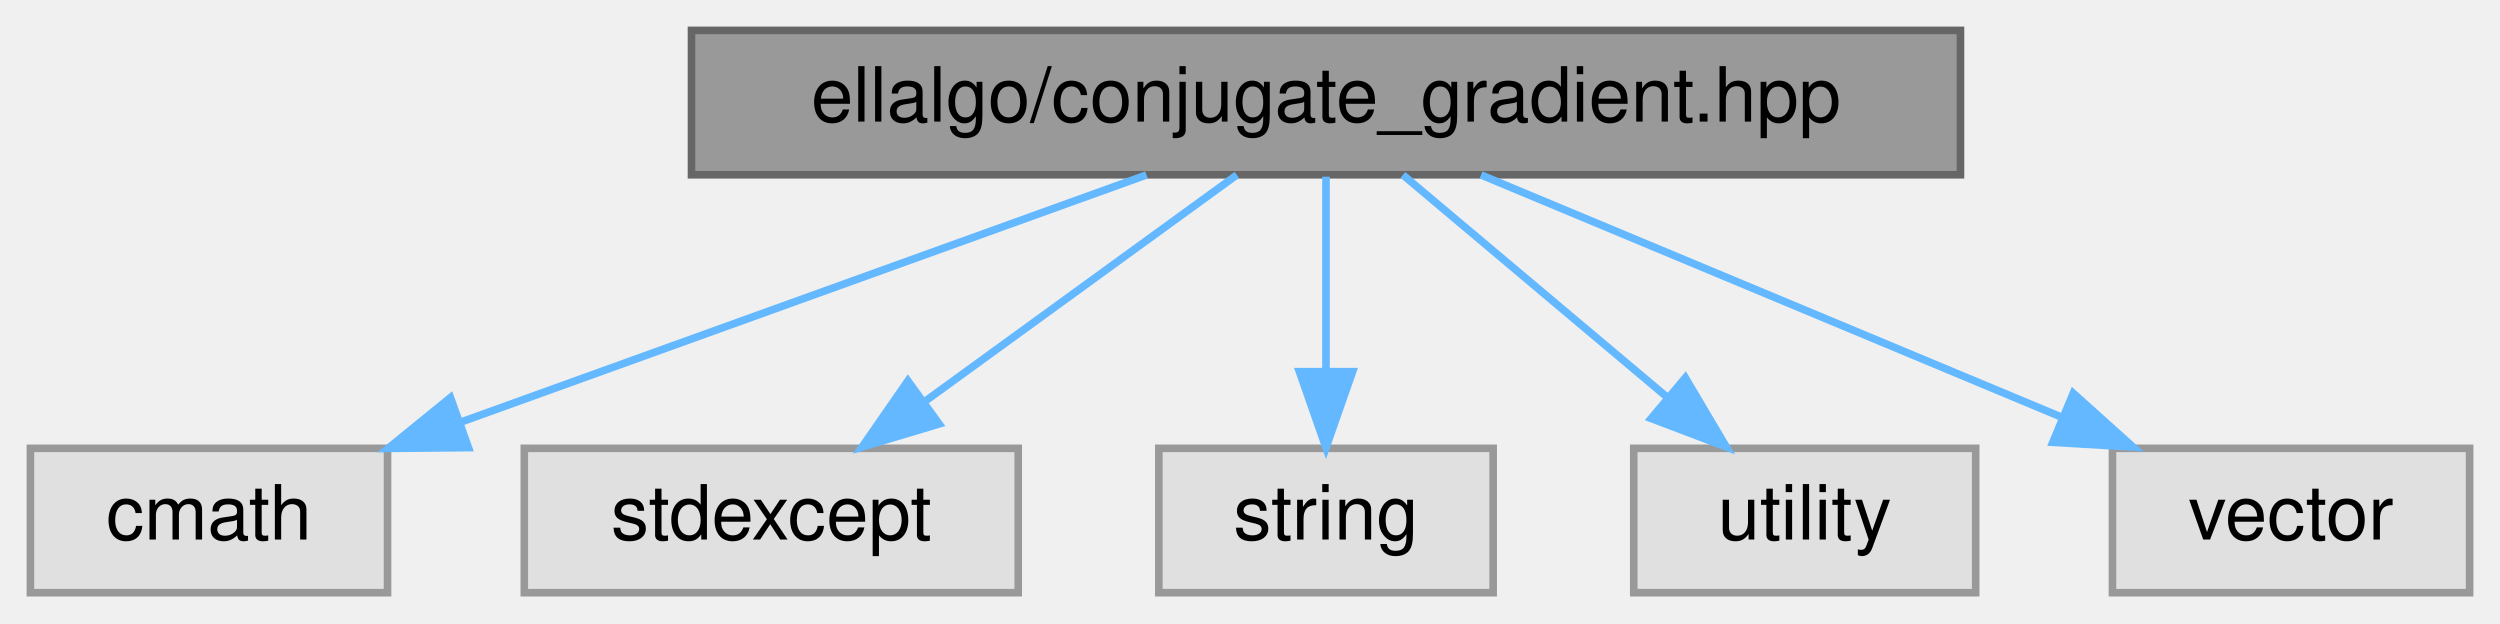
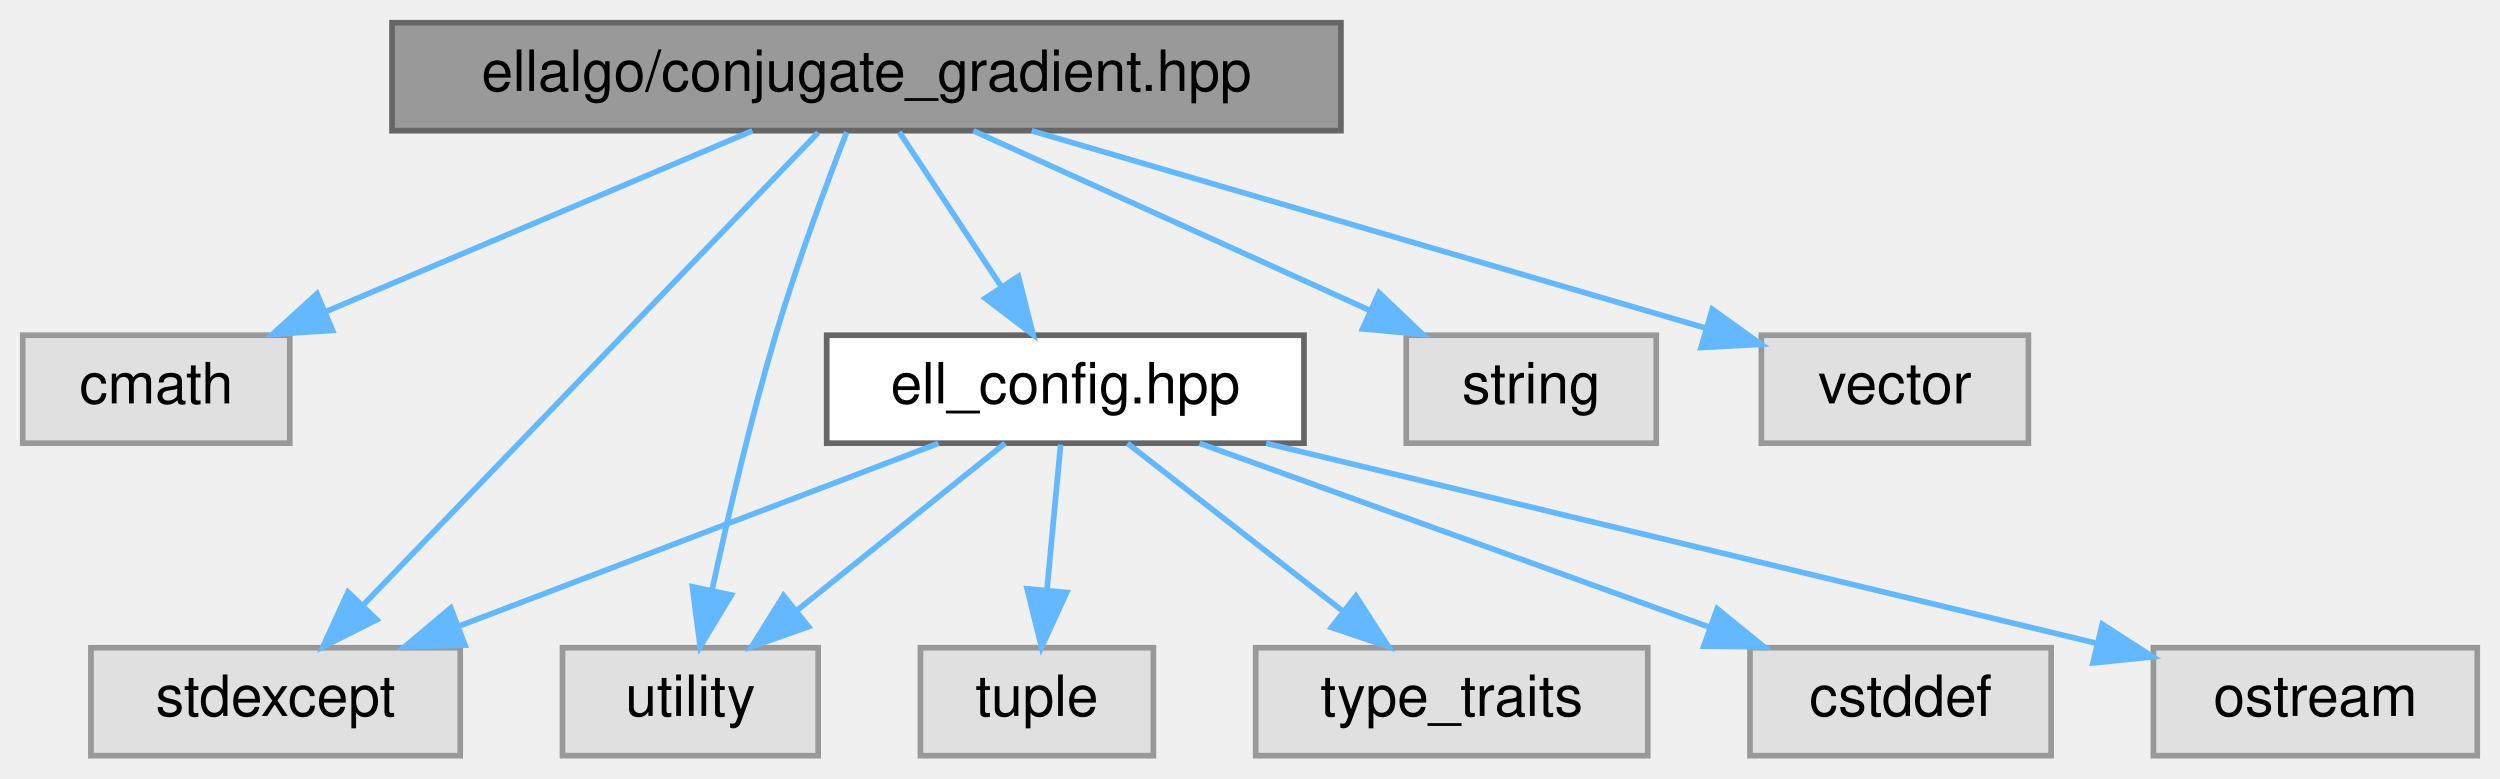
- <svg xmlns="http://www.w3.org/2000/svg" xmlns:xlink="http://www.w3.org/1999/xlink" width="329pt" height="82pt" viewBox="0.00 0.00 329.00 82.00">
-   <g id="graph0" class="graph" transform="scale(1 1) rotate(0) translate(4 78)">
+ <svg xmlns="http://www.w3.org/2000/svg" xmlns:xlink="http://www.w3.org/1999/xlink" width="440pt" height="137pt" viewBox="0.00 0.00 440.00 137.00">
+   <g id="graph0" class="graph" transform="scale(1 1) rotate(0) translate(4 133)">
    <g id="Node000001" class="node">
      <g id="a_Node000001">
        <a xlink:title="Conjugate gradient method for solving linear systems.">
-           <polygon fill="#999999" stroke="#666666" points="254,-74 87,-74 87,-55 254,-55 254,-74" />
-           <text text-anchor="middle" x="170.5" y="-62" font-family="Helvetica,sans-Serif" font-size="10.00">ellalgo/conjugate_gradient.hpp</text>
+           <polygon fill="#999999" stroke="#666666" points="232,-129 65,-129 65,-110 232,-110 232,-129" />
+           <text text-anchor="middle" x="148.5" y="-117" font-family="Helvetica,sans-Serif" font-size="10.00">ellalgo/conjugate_gradient.hpp</text>
        </a>
      </g>
    </g>
    <g id="Node000002" class="node">
      <g id="a_Node000002">
        <a xlink:title=" ">
-           <polygon fill="#e0e0e0" stroke="#999999" points="47,-19 0,-19 0,0 47,0 47,-19" />
-           <text text-anchor="middle" x="23.5" y="-7" font-family="Helvetica,sans-Serif" font-size="10.00">cmath</text>
+           <polygon fill="#e0e0e0" stroke="#999999" points="47,-74 0,-74 0,-55 47,-55 47,-74" />
+           <text text-anchor="middle" x="23.5" y="-62" font-family="Helvetica,sans-Serif" font-size="10.00">cmath</text>
        </a>
      </g>
    </g>
    <g id="edge1_Node000001_Node000002" class="edge">
      <g id="a_edge1_Node000001_Node000002">
        <a xlink:title=" ">
-           <path fill="none" stroke="#63b8ff" d="M146.88,-54.98C122.45,-46.18 84.1,-32.35 56.64,-22.45" />
-           <polygon fill="#63b8ff" stroke="#63b8ff" points="57.65,-19.09 47.06,-18.99 55.28,-25.68 57.65,-19.09" />
+           <path fill="none" stroke="#63b8ff" d="M128.42,-109.98C108.13,-101.38 76.54,-87.99 53.33,-78.15" />
+           <polygon fill="#63b8ff" stroke="#63b8ff" points="54.52,-74.85 43.95,-74.17 51.79,-81.3 54.52,-74.85" />
        </a>
      </g>
    </g>
    <g id="Node000003" class="node">
      <g id="a_Node000003">
        <a xlink:title=" ">
-           <polygon fill="#e0e0e0" stroke="#999999" points="130,-19 65,-19 65,0 130,0 130,-19" />
-           <text text-anchor="middle" x="97.5" y="-7" font-family="Helvetica,sans-Serif" font-size="10.00">stdexcept</text>
+           <polygon fill="#e0e0e0" stroke="#999999" points="77,-19 12,-19 12,0 77,0 77,-19" />
+           <text text-anchor="middle" x="44.5" y="-7" font-family="Helvetica,sans-Serif" font-size="10.00">stdexcept</text>
        </a>
      </g>
    </g>
    <g id="edge2_Node000001_Node000003" class="edge">
      <g id="a_edge2_Node000001_Node000003">
        <a xlink:title=" ">
-           <path fill="none" stroke="#63b8ff" d="M158.77,-54.98C147.77,-47 131.08,-34.88 117.9,-25.31" />
-           <polygon fill="#63b8ff" stroke="#63b8ff" points="119.59,-22.21 109.44,-19.17 115.48,-27.88 119.59,-22.21" />
+           <path fill="none" stroke="#63b8ff" d="M139.99,-109.66C122.46,-91.46 82.1,-49.55 59.88,-26.47" />
+           <polygon fill="#63b8ff" stroke="#63b8ff" points="62.3,-23.93 52.84,-19.16 57.25,-28.79 62.3,-23.93" />
        </a>
      </g>
    </g>
    <g id="Node000004" class="node">
      <g id="a_Node000004">
        <a xlink:title=" ">
-           <polygon fill="#e0e0e0" stroke="#999999" points="192.5,-19 148.5,-19 148.5,0 192.5,0 192.5,-19" />
-           <text text-anchor="middle" x="170.5" y="-7" font-family="Helvetica,sans-Serif" font-size="10.00">string</text>
+           <polygon fill="#e0e0e0" stroke="#999999" points="287.5,-74 243.5,-74 243.5,-55 287.5,-55 287.5,-74" />
+           <text text-anchor="middle" x="265.5" y="-62" font-family="Helvetica,sans-Serif" font-size="10.00">string</text>
        </a>
      </g>
    </g>
    <g id="edge3_Node000001_Node000004" class="edge">
      <g id="a_edge3_Node000001_Node000004">
        <a xlink:title=" ">
-           <path fill="none" stroke="#63b8ff" d="M170.5,-54.75C170.5,-47.8 170.5,-37.85 170.5,-29.13" />
-           <polygon fill="#63b8ff" stroke="#63b8ff" points="174,-29.09 170.5,-19.09 167,-29.09 174,-29.09" />
+           <path fill="none" stroke="#63b8ff" d="M167.3,-109.98C186.12,-101.46 215.32,-88.23 237,-78.41" />
+           <polygon fill="#63b8ff" stroke="#63b8ff" points="238.7,-81.48 246.36,-74.17 235.81,-75.11 238.7,-81.48" />
        </a>
      </g>
    </g>
    <g id="Node000005" class="node">
      <g id="a_Node000005">
        <a xlink:title=" ">
-           <polygon fill="#e0e0e0" stroke="#999999" points="256,-19 211,-19 211,0 256,0 256,-19" />
-           <text text-anchor="middle" x="233.5" y="-7" font-family="Helvetica,sans-Serif" font-size="10.00">utility</text>
+           <polygon fill="#e0e0e0" stroke="#999999" points="140,-19 95,-19 95,0 140,0 140,-19" />
+           <text text-anchor="middle" x="117.5" y="-7" font-family="Helvetica,sans-Serif" font-size="10.00">utility</text>
        </a>
      </g>
    </g>
    <g id="edge4_Node000001_Node000005" class="edge">
      <g id="a_edge4_Node000001_Node000005">
        <a xlink:title=" ">
-           <path fill="none" stroke="#63b8ff" d="M180.62,-54.98C189.94,-47.15 203.97,-35.34 215.24,-25.86" />
-           <polygon fill="#63b8ff" stroke="#63b8ff" points="217.79,-28.29 223.19,-19.17 213.29,-22.93 217.79,-28.29" />
+           <path fill="none" stroke="#63b8ff" d="M145.01,-109.73C141.55,-100.83 136.24,-86.59 132.5,-74 128.06,-59.05 124.06,-41.81 121.31,-29.08" />
+           <polygon fill="#63b8ff" stroke="#63b8ff" points="124.72,-28.27 119.23,-19.21 117.87,-29.72 124.72,-28.27" />
        </a>
      </g>
    </g>
    <g id="Node000006" class="node">
      <g id="a_Node000006">
        <a xlink:title=" ">
-           <polygon fill="#e0e0e0" stroke="#999999" points="321,-19 274,-19 274,0 321,0 321,-19" />
-           <text text-anchor="middle" x="297.5" y="-7" font-family="Helvetica,sans-Serif" font-size="10.00">vector</text>
+           <polygon fill="#e0e0e0" stroke="#999999" points="353,-74 306,-74 306,-55 353,-55 353,-74" />
+           <text text-anchor="middle" x="329.5" y="-62" font-family="Helvetica,sans-Serif" font-size="10.00">vector</text>
        </a>
      </g>
    </g>
    <g id="edge5_Node000001_Node000006" class="edge">
      <g id="a_edge5_Node000001_Node000006">
        <a xlink:title=" ">
-           <path fill="none" stroke="#63b8ff" d="M190.9,-54.98C211.52,-46.38 243.61,-32.99 267.19,-23.15" />
-           <polygon fill="#63b8ff" stroke="#63b8ff" points="268.84,-26.25 276.72,-19.17 266.15,-19.79 268.84,-26.25" />
+           <path fill="none" stroke="#63b8ff" d="M177.58,-109.98C209.91,-100.52 262.04,-85.25 296.04,-75.3" />
+           <polygon fill="#63b8ff" stroke="#63b8ff" points="297.36,-78.56 305.97,-72.39 295.39,-71.84 297.36,-78.56" />
+         </a>
+       </g>
+     </g>
+     <g id="Node000007" class="node">
+       <g id="a_Node000007">
+         <a xlink:href="ell__config_8hpp.html" target="_top" xlink:title="Configuration types and constants for the ellipsoid algorithm.">
+           <polygon fill="white" stroke="#666666" points="225.5,-74 141.5,-74 141.5,-55 225.5,-55 225.5,-74" />
+           <text text-anchor="middle" x="183.5" y="-62" font-family="Helvetica,sans-Serif" font-size="10.00">ell_config.hpp</text>
+         </a>
+       </g>
+     </g>
+     <g id="edge6_Node000001_Node000007" class="edge">
+       <g id="a_edge6_Node000001_Node000007">
+         <a xlink:title=" ">
+           <path fill="none" stroke="#63b8ff" d="M154.28,-109.75C159.12,-102.42 166.18,-91.73 172.14,-82.7" />
+           <polygon fill="#63b8ff" stroke="#63b8ff" points="175.24,-84.36 177.83,-74.09 169.4,-80.5 175.24,-84.36" />
+         </a>
+       </g>
+     </g>
+     <g id="edge9_Node000007_Node000003" class="edge">
+       <g id="a_edge9_Node000007_Node000003">
+         <a xlink:title=" ">
+           <path fill="none" stroke="#63b8ff" d="M161.17,-54.98C138.3,-46.27 102.54,-32.63 76.64,-22.75" />
+           <polygon fill="#63b8ff" stroke="#63b8ff" points="77.83,-19.46 67.24,-19.17 75.34,-26 77.83,-19.46" />
+         </a>
+       </g>
+     </g>
+     <g id="edge12_Node000007_Node000005" class="edge">
+       <g id="a_edge12_Node000007_Node000005">
+         <a xlink:title=" ">
+           <path fill="none" stroke="#63b8ff" d="M172.9,-54.98C163.04,-47.07 148.15,-35.11 136.28,-25.58" />
+           <polygon fill="#63b8ff" stroke="#63b8ff" points="138.29,-22.7 128.3,-19.17 133.9,-28.16 138.29,-22.7" />
+         </a>
+       </g>
+     </g>
+     <g id="Node000008" class="node">
+       <g id="a_Node000008">
+         <a xlink:title=" ">
+           <polygon fill="#e0e0e0" stroke="#999999" points="357,-19 304,-19 304,0 357,0 357,-19" />
+           <text text-anchor="middle" x="330.5" y="-7" font-family="Helvetica,sans-Serif" font-size="10.00">cstddef</text>
+         </a>
+       </g>
+     </g>
+     <g id="edge7_Node000007_Node000008" class="edge">
+       <g id="a_edge7_Node000007_Node000008">
+         <a xlink:title=" ">
+           <path fill="none" stroke="#63b8ff" d="M207.12,-54.98C231.4,-46.23 269.45,-32.51 296.87,-22.62" />
+           <polygon fill="#63b8ff" stroke="#63b8ff" points="298.23,-25.85 306.45,-19.17 295.86,-19.27 298.23,-25.85" />
+         </a>
+       </g>
+     </g>
+     <g id="Node000009" class="node">
+       <g id="a_Node000009">
+         <a xlink:title=" ">
+           <polygon fill="#e0e0e0" stroke="#999999" points="432,-19 375,-19 375,0 432,0 432,-19" />
+           <text text-anchor="middle" x="403.5" y="-7" font-family="Helvetica,sans-Serif" font-size="10.00">ostream</text>
+         </a>
+       </g>
+     </g>
+     <g id="edge8_Node000007_Node000009" class="edge">
+       <g id="a_edge8_Node000007_Node000009">
+         <a xlink:title=" ">
+           <path fill="none" stroke="#63b8ff" d="M218.85,-54.98C258.82,-45.35 323.7,-29.72 364.95,-19.79" />
+           <polygon fill="#63b8ff" stroke="#63b8ff" points="366,-23.13 374.9,-17.39 364.36,-16.33 366,-23.13" />
+         </a>
+       </g>
+     </g>
+     <g id="Node000010" class="node">
+       <g id="a_Node000010">
+         <a xlink:title=" ">
+           <polygon fill="#e0e0e0" stroke="#999999" points="199,-19 158,-19 158,0 199,0 199,-19" />
+           <text text-anchor="middle" x="178.5" y="-7" font-family="Helvetica,sans-Serif" font-size="10.00">tuple</text>
+         </a>
+       </g>
+     </g>
+     <g id="edge10_Node000007_Node000010" class="edge">
+       <g id="a_edge10_Node000007_Node000010">
+         <a xlink:title=" ">
+           <path fill="none" stroke="#63b8ff" d="M182.67,-54.75C182.02,-47.8 181.08,-37.85 180.26,-29.13" />
+           <polygon fill="#63b8ff" stroke="#63b8ff" points="183.73,-28.72 179.31,-19.09 176.77,-29.37 183.73,-28.72" />
+         </a>
+       </g>
+     </g>
+     <g id="Node000011" class="node">
+       <g id="a_Node000011">
+         <a xlink:title=" ">
+           <polygon fill="#e0e0e0" stroke="#999999" points="286,-19 217,-19 217,0 286,0 286,-19" />
+           <text text-anchor="middle" x="251.5" y="-7" font-family="Helvetica,sans-Serif" font-size="10.00">type_traits</text>
+         </a>
+       </g>
+     </g>
+     <g id="edge11_Node000007_Node000011" class="edge">
+       <g id="a_edge11_Node000007_Node000011">
+         <a xlink:title=" ">
+           <path fill="none" stroke="#63b8ff" d="M194.43,-54.98C204.58,-47.07 219.92,-35.11 232.15,-25.58" />
+           <polygon fill="#63b8ff" stroke="#63b8ff" points="234.64,-28.08 240.38,-19.17 230.34,-22.56 234.64,-28.08" />
        </a>
      </g>
    </g>
  </g>
</svg>
